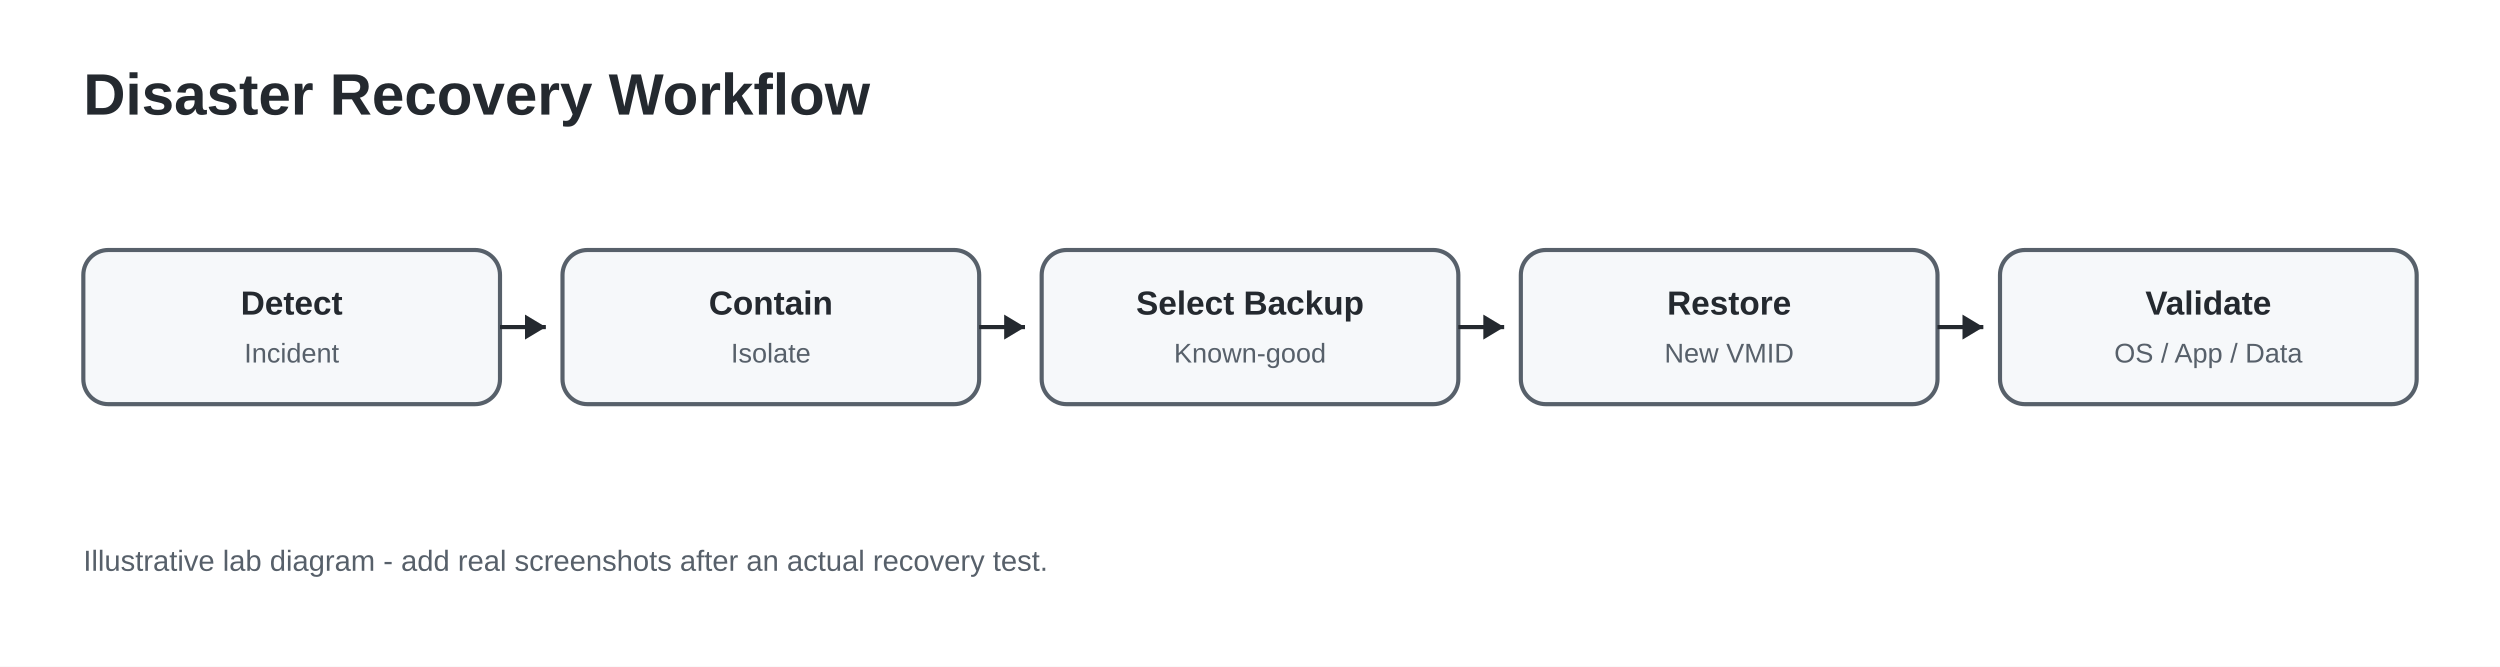
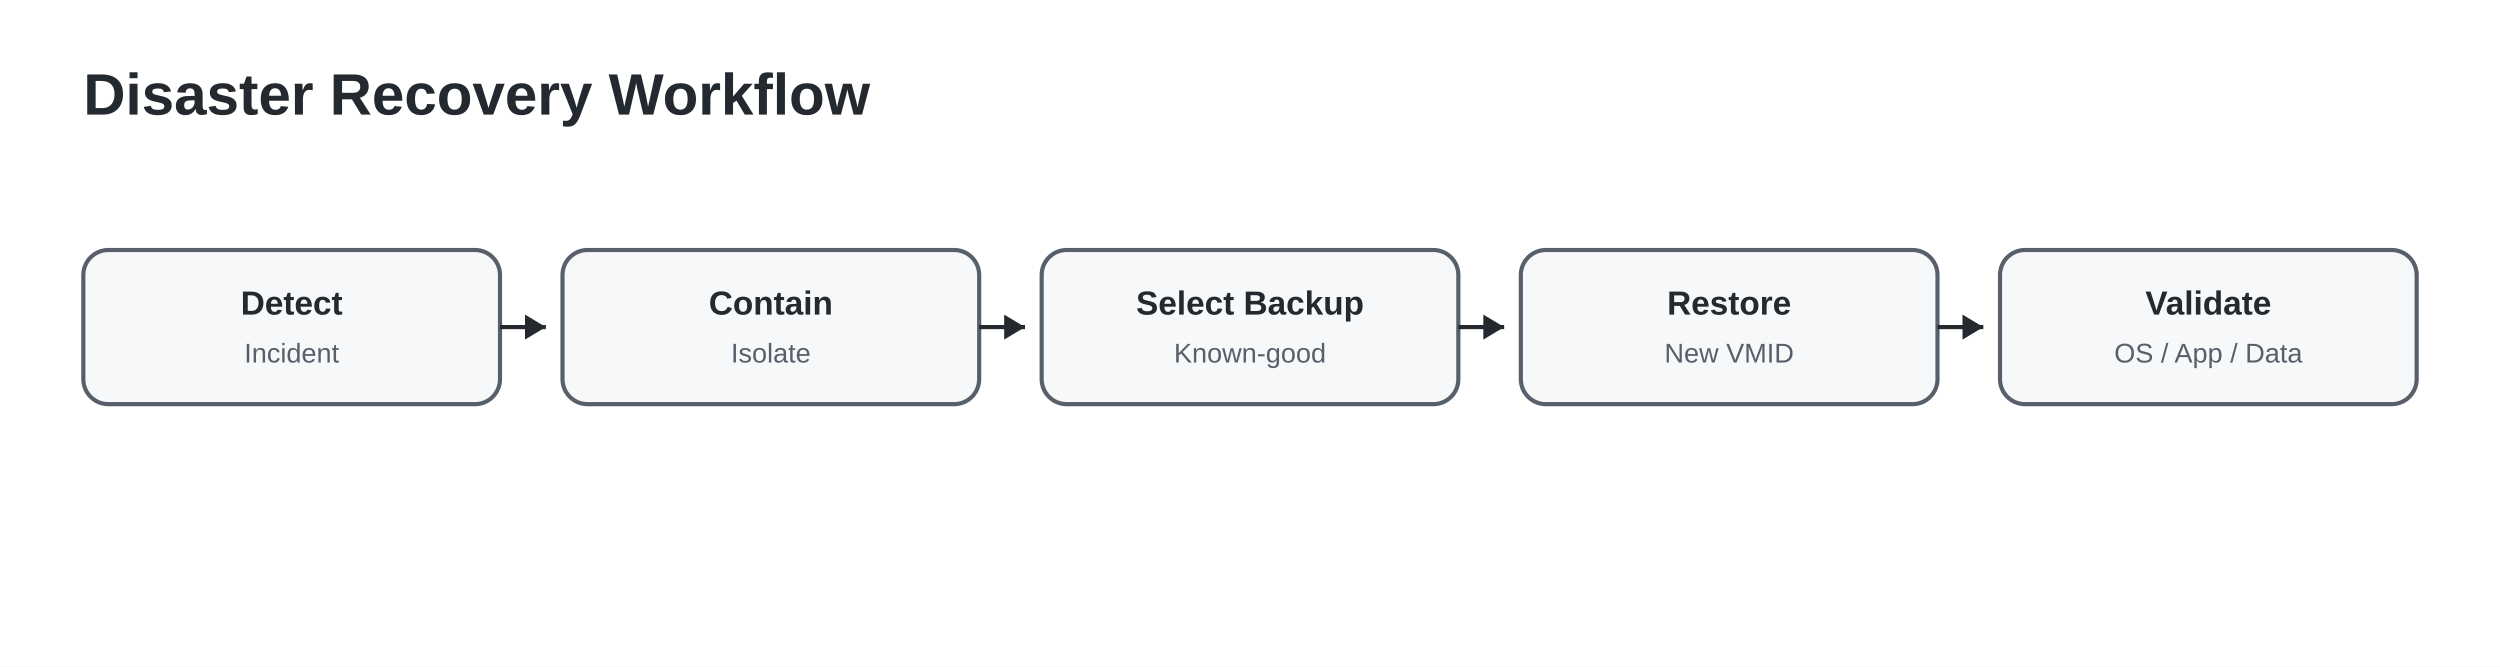
<svg xmlns="http://www.w3.org/2000/svg" width="1200" height="320" viewBox="0 0 1200 320">
  <rect width="100%" height="100%" fill="white" />
  <text x="40" y="55" font-family="Arial, sans-serif" font-size="28" font-weight="700" fill="#24292f">Disaster Recovery Workflow</text>
  <rect x="40" y="120" width="200" height="74" rx="12" fill="#f6f8fa" stroke="#57606a" stroke-width="2" />
  <text x="140" y="151" text-anchor="middle" font-family="Arial, sans-serif" font-size="16" font-weight="700" fill="#24292f">Detect</text>
  <text x="140" y="174" text-anchor="middle" font-family="Arial, sans-serif" font-size="13" fill="#57606a">Incident</text>
  <line x1="240" y1="157" x2="262" y2="157" stroke="#24292f" stroke-width="2" />
  <polygon points="262,157 252,151 252,163" fill="#24292f" />
  <rect x="270" y="120" width="200" height="74" rx="12" fill="#f6f8fa" stroke="#57606a" stroke-width="2" />
  <text x="370" y="151" text-anchor="middle" font-family="Arial, sans-serif" font-size="16" font-weight="700" fill="#24292f">Contain</text>
  <text x="370" y="174" text-anchor="middle" font-family="Arial, sans-serif" font-size="13" fill="#57606a">Isolate</text>
  <line x1="470" y1="157" x2="492" y2="157" stroke="#24292f" stroke-width="2" />
  <polygon points="492,157 482,151 482,163" fill="#24292f" />
  <rect x="500" y="120" width="200" height="74" rx="12" fill="#f6f8fa" stroke="#57606a" stroke-width="2" />
  <text x="600" y="151" text-anchor="middle" font-family="Arial, sans-serif" font-size="16" font-weight="700" fill="#24292f">Select Backup</text>
  <text x="600" y="174" text-anchor="middle" font-family="Arial, sans-serif" font-size="13" fill="#57606a">Known-good</text>
  <line x1="700" y1="157" x2="722" y2="157" stroke="#24292f" stroke-width="2" />
  <polygon points="722,157 712,151 712,163" fill="#24292f" />
  <rect x="730" y="120" width="200" height="74" rx="12" fill="#f6f8fa" stroke="#57606a" stroke-width="2" />
  <text x="830" y="151" text-anchor="middle" font-family="Arial, sans-serif" font-size="16" font-weight="700" fill="#24292f">Restore</text>
  <text x="830" y="174" text-anchor="middle" font-family="Arial, sans-serif" font-size="13" fill="#57606a">New VMID</text>
  <line x1="930" y1="157" x2="952" y2="157" stroke="#24292f" stroke-width="2" />
  <polygon points="952,157 942,151 942,163" fill="#24292f" />
  <rect x="960" y="120" width="200" height="74" rx="12" fill="#f6f8fa" stroke="#57606a" stroke-width="2" />
  <text x="1060" y="151" text-anchor="middle" font-family="Arial, sans-serif" font-size="16" font-weight="700" fill="#24292f">Validate</text>
  <text x="1060" y="174" text-anchor="middle" font-family="Arial, sans-serif" font-size="13" fill="#57606a">OS / App / Data</text>
-   <text x="40" y="274" font-family="Arial, sans-serif" font-size="14" fill="#57606a">Illustrative lab diagram - add real screenshots after an actual recovery test.</text>
</svg>
